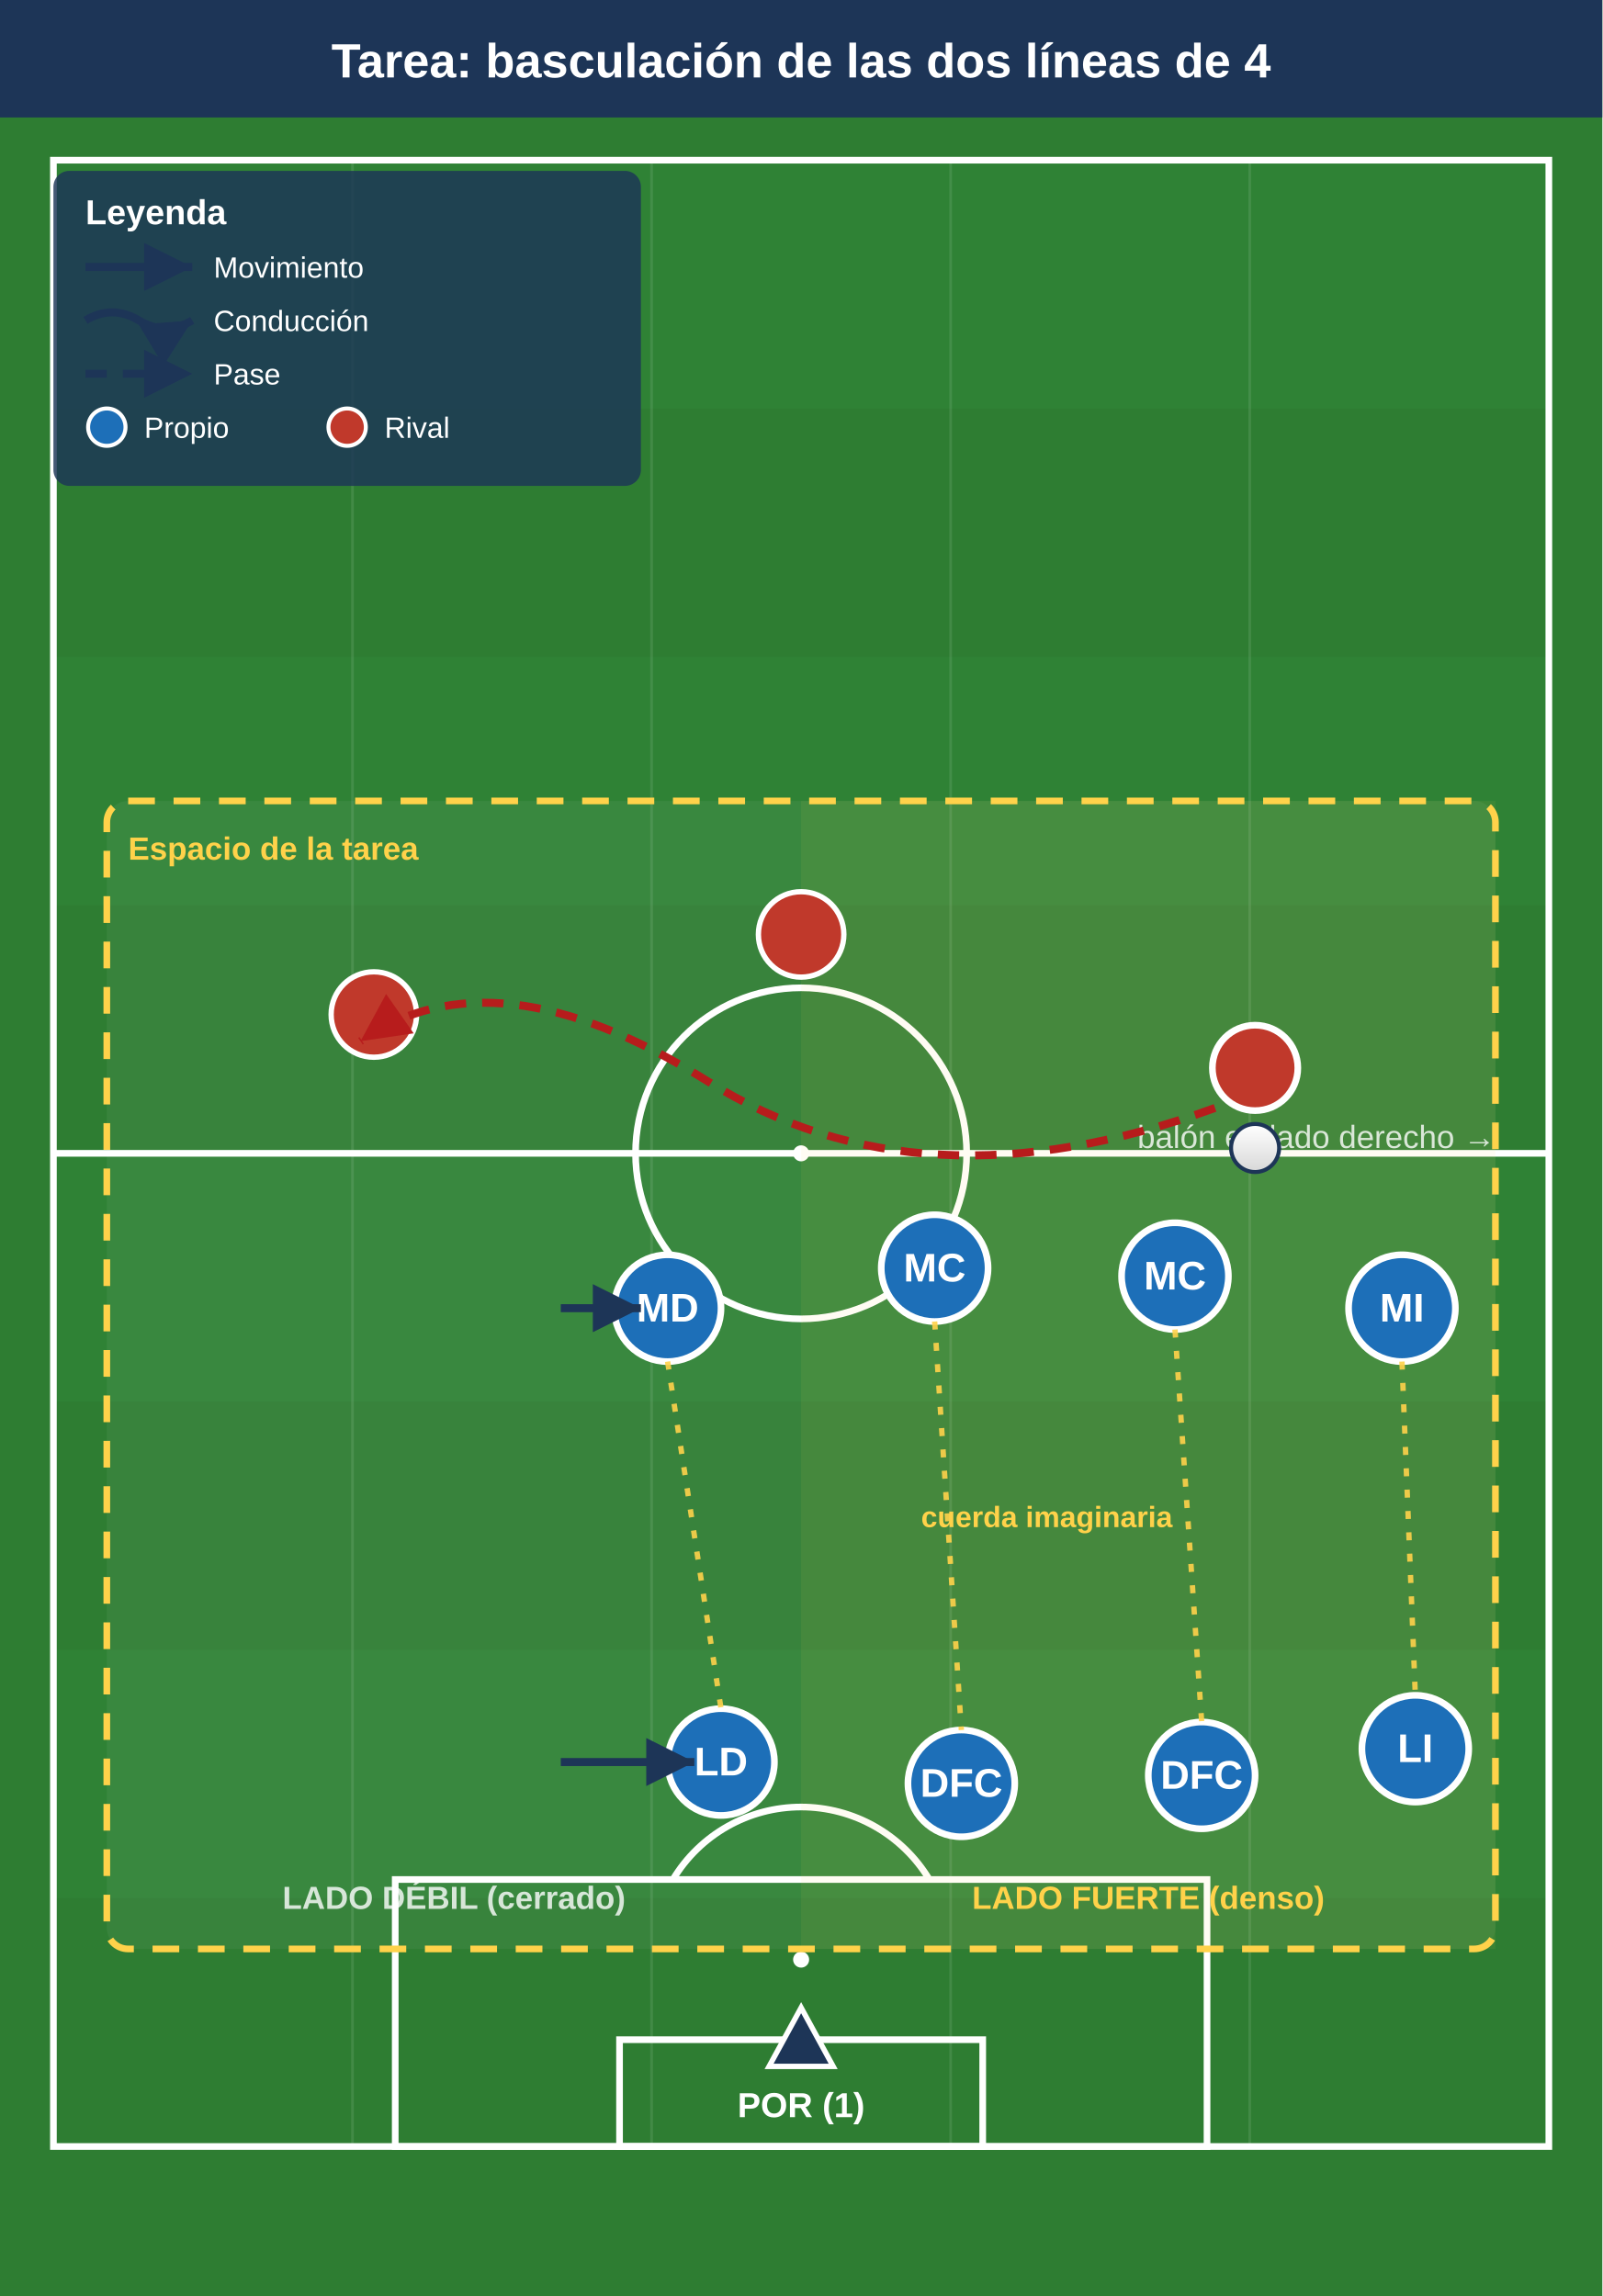
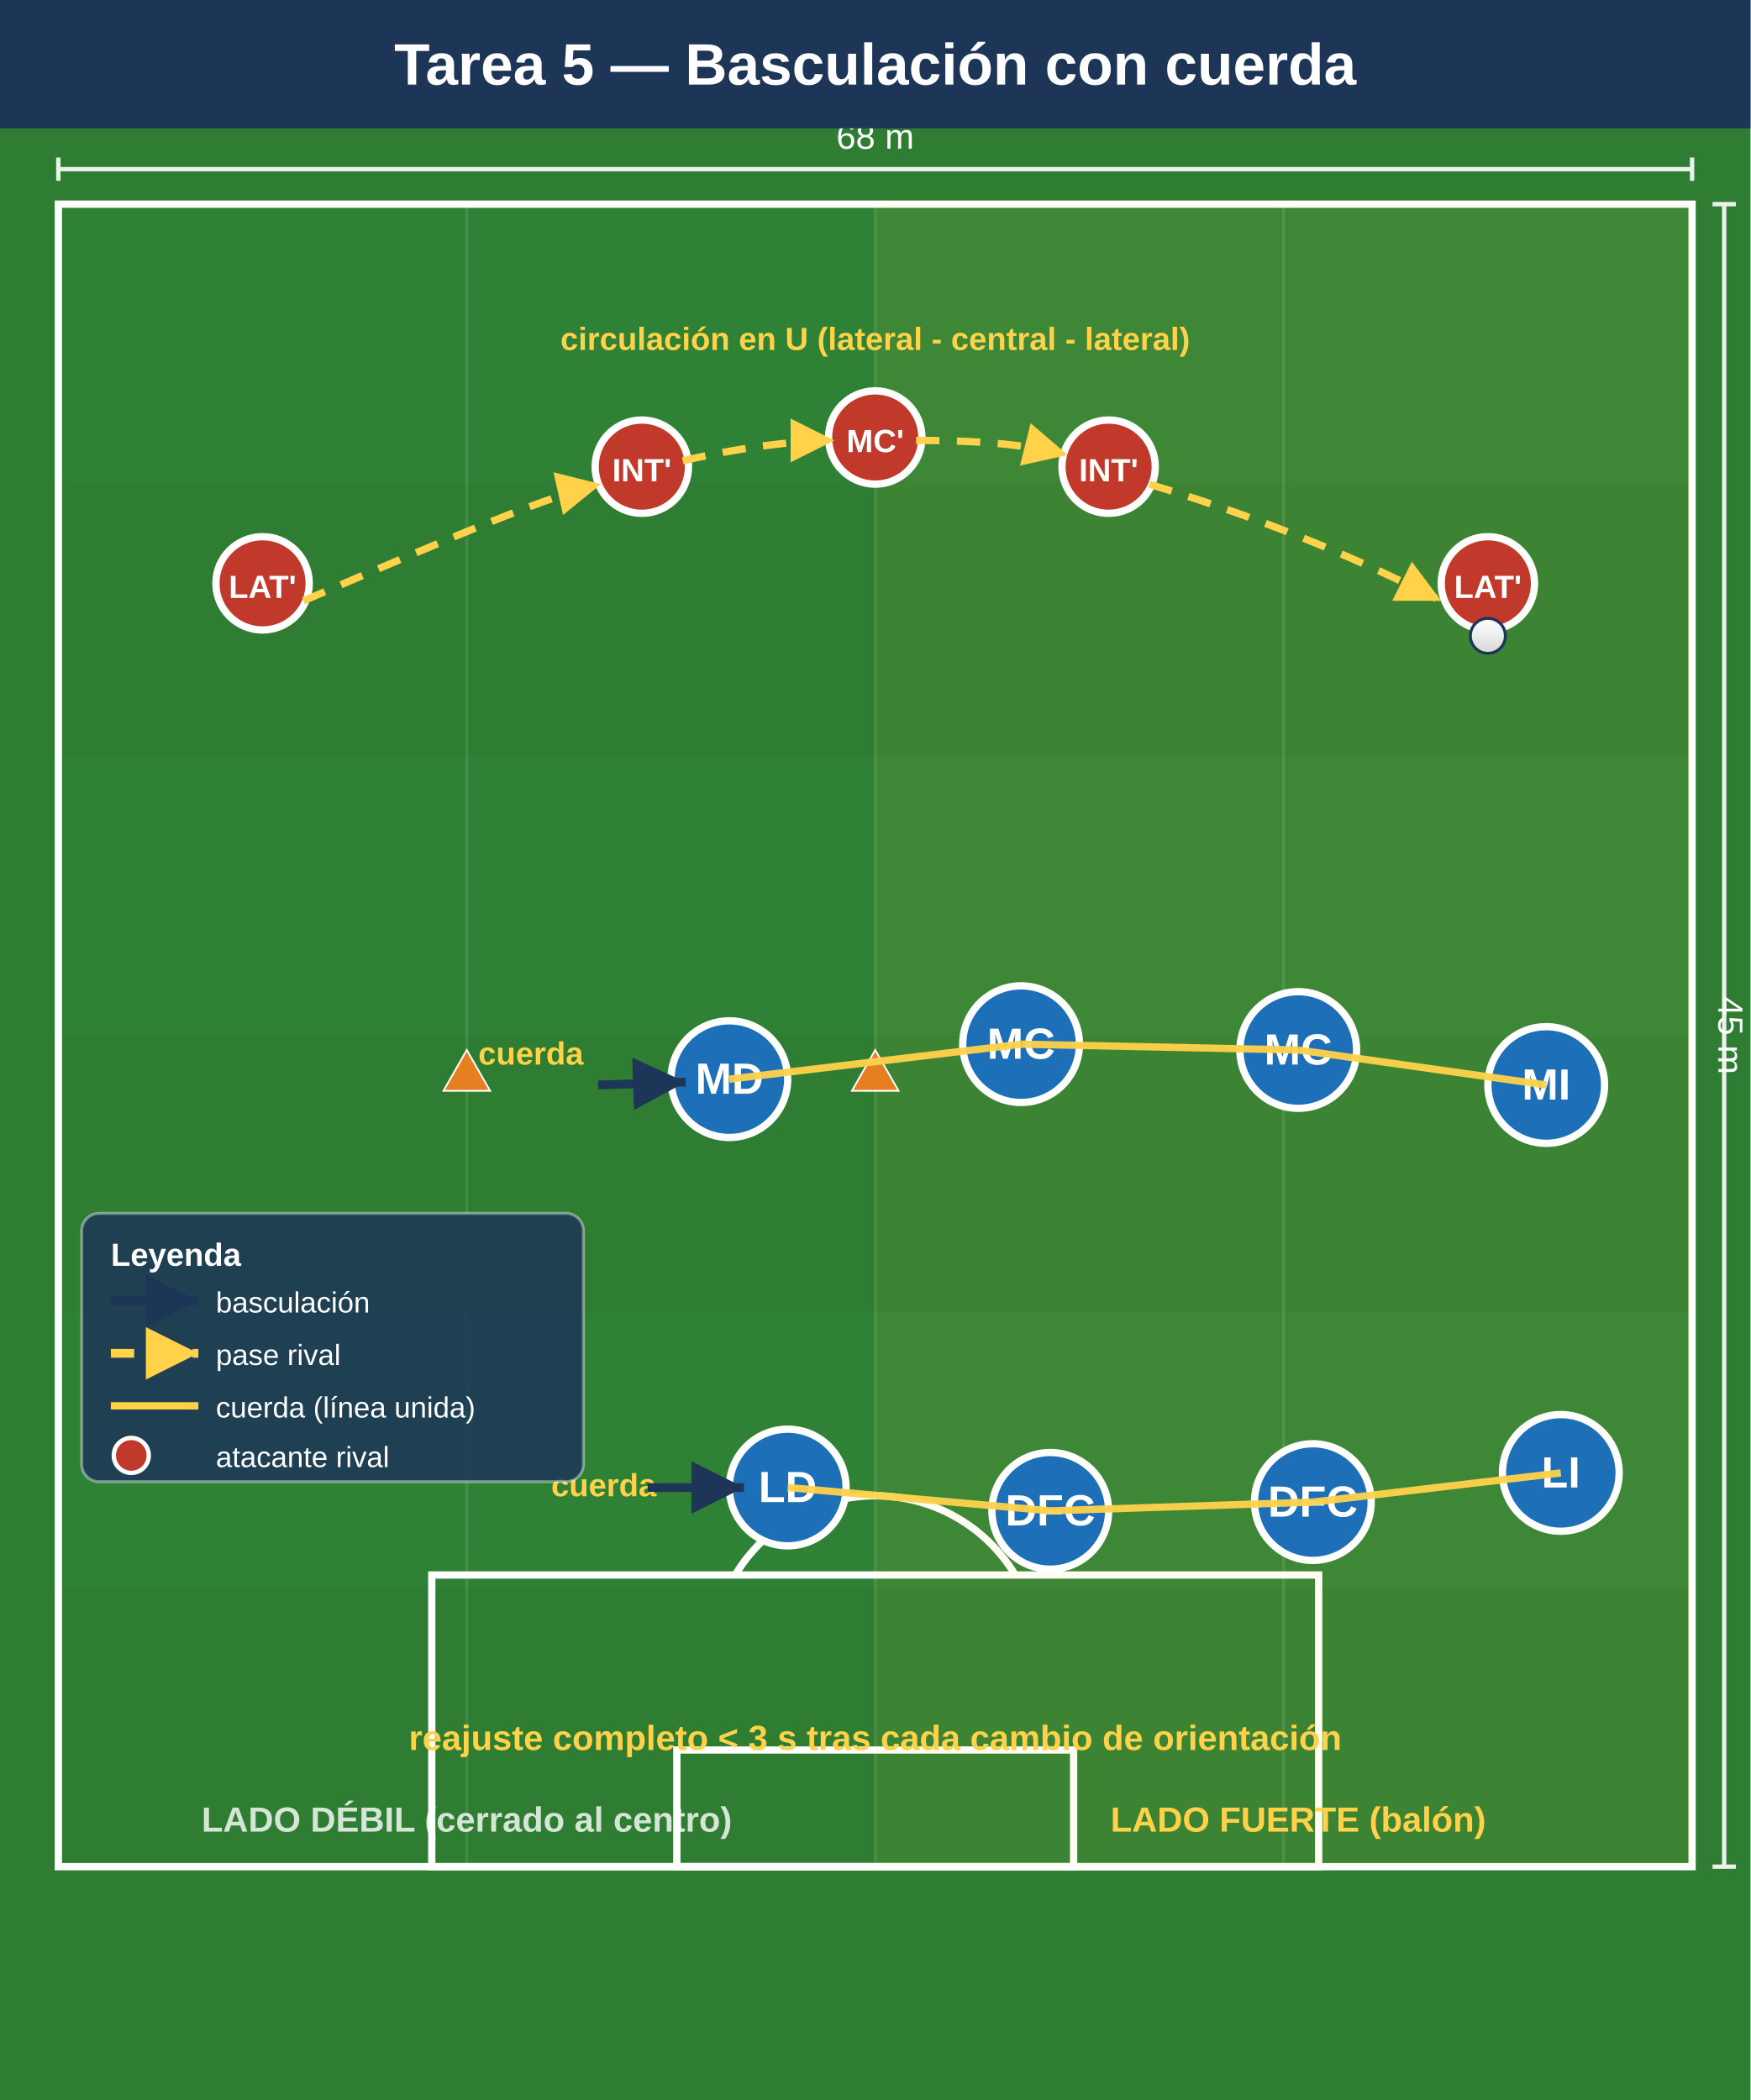
- <svg xmlns="http://www.w3.org/2000/svg" viewBox="0 0 600 860" font-family="'Segoe UI', Arial, sans-serif">
+ <svg xmlns="http://www.w3.org/2000/svg" viewBox="0 0 600 720" font-family="'Segoe UI', Arial, sans-serif">
  <defs>
    <marker id="arrow" markerWidth="9" markerHeight="9" refX="6" refY="3" orient="auto" markerUnits="strokeWidth">
      <path d="M0,0 L6,3 L0,6 Z" fill="#1d3557" />
    </marker>
-     <marker id="arrowRed" markerWidth="9" markerHeight="9" refX="6" refY="3" orient="auto" markerUnits="strokeWidth">
-       <path d="M0,0 L6,3 L0,6 Z" fill="#b71c1c" />
+     <marker id="arrowY" markerWidth="9" markerHeight="9" refX="6" refY="3" orient="auto" markerUnits="strokeWidth">
+       <path d="M0,0 L6,3 L0,6 Z" fill="#ffd24a" />
    </marker>
    <linearGradient id="ball" x1="0" y1="0" x2="0" y2="1">
      <stop offset="0%" stop-color="#ffffff" />
      <stop offset="100%" stop-color="#d8d8d8" />
    </linearGradient>
  </defs>
-   <rect x="0" y="0" width="600" height="860" fill="#2e7d32" />
+   <rect x="0" y="0" width="600" height="720" fill="#2e7d32" />
  <g fill="#2f8235">
-     <rect x="20" y="60" width="560" height="93" />
-     <rect x="20" y="246" width="560" height="93" />
-     <rect x="20" y="432" width="560" height="93" />
-     <rect x="20" y="618" width="560" height="93" />
+     <rect x="20" y="70" width="560" height="95" />
+     <rect x="20" y="260" width="560" height="95" />
+     <rect x="20" y="450" width="560" height="95" />
  </g>
  <g stroke="#ffffff" stroke-opacity="0.10" stroke-width="1">
-     <line x1="132" y1="60" x2="132" y2="804" />
-     <line x1="244" y1="60" x2="244" y2="804" />
-     <line x1="356" y1="60" x2="356" y2="804" />
-     <line x1="468" y1="60" x2="468" y2="804" />
+     <line x1="160" y1="70" x2="160" y2="640" />
+     <line x1="300" y1="70" x2="300" y2="640" />
+     <line x1="440" y1="70" x2="440" y2="640" />
  </g>
  <g fill="none" stroke="#ffffff" stroke-width="2.5">
-     <rect x="20" y="60" width="560" height="744" />
-     <line x1="20" y1="432" x2="580" y2="432" />
-     <circle cx="300" cy="432" r="62" />
-     <rect x="148" y="704" width="304" height="100" />
-     <rect x="232" y="764" width="136" height="40" />
+     <rect x="20" y="70" width="560" height="570" />
+     <rect x="148" y="540" width="304" height="100" />
+     <rect x="232" y="600" width="136" height="40" />
  </g>
-   <g fill="#ffffff">
-     <circle cx="300" cy="432" r="3" />
-     <circle cx="300" cy="734" r="3" />
+   <path d="M252,540 A56,56 0 0 1 348,540" fill="none" stroke="#ffffff" stroke-width="2.5" />
+   <rect x="300" y="70" width="280" height="570" fill="#ffd24a" fill-opacity="0.07" />
+   <text x="445" y="628" fill="#ffd24a" font-size="12" font-weight="700" text-anchor="middle">LADO FUERTE (balón)</text>
+   <text x="160" y="628" fill="#ffffff" font-size="12" font-weight="700" text-anchor="middle" opacity="0.8">LADO DÉBIL (cerrado al centro)</text>
+   <g fill="#e67e22" stroke="#ffffff" stroke-width="0.6">
+     <polygon points="160,360 168,374 152,374" />
+     <polygon points="300,360 308,374 292,374" />
+     <polygon points="440,360 448,374 432,374" />
  </g>
-   <path d="M252,704 A56,56 0 0 1 348,704" fill="none" stroke="#ffffff" stroke-width="2.5" />
-   <rect x="40" y="300" width="520" height="430" fill="#ffffff" fill-opacity="0.05" stroke="#ffd24a" stroke-width="2.5" stroke-dasharray="10 7" rx="8" />
-   <text x="48" y="322" fill="#ffd24a" font-size="12" font-weight="700">Espacio de la tarea</text>
-   <rect x="300" y="300" width="260" height="430" fill="#ffd24a" fill-opacity="0.07" />
-   <text x="430" y="715" fill="#ffd24a" font-size="12" font-weight="700" text-anchor="middle">LADO FUERTE (denso)</text>
-   <text x="170" y="715" fill="#ffffff" font-size="12" font-weight="700" text-anchor="middle" opacity="0.8">LADO DÉBIL (cerrado)</text>
+   <g stroke="#ffffff" stroke-width="1.5" fill="none" opacity="0.9">
+     <line x1="20" y1="58" x2="580" y2="58" />
+     <line x1="20" y1="54" x2="20" y2="62" />
+     <line x1="580" y1="54" x2="580" y2="62" />
+     <line x1="591" y1="70" x2="591" y2="640" />
+     <line x1="587" y1="70" x2="595" y2="70" />
+     <line x1="587" y1="640" x2="595" y2="640" />
+   </g>
+   <text x="300" y="51" fill="#ffffff" font-size="12" text-anchor="middle">68 m</text>
+   <text x="589" y="355" fill="#ffffff" font-size="12" text-anchor="middle" transform="rotate(90 589 355)">45 m</text>
  <rect x="0" y="0" width="600" height="44" fill="#1d3557" />
-   <text x="300" y="29" fill="#ffffff" font-size="18" font-weight="700" text-anchor="middle">Tarea: basculación de las dos líneas de 4</text>
-   <text x="560" y="430" fill="#ffffff" font-size="12" text-anchor="end" opacity="0.8">balón en lado derecho →</text>
-   <circle cx="470" cy="430" r="9" fill="url(#ball)" stroke="#1d3557" stroke-width="1.5" />
+   <text x="300" y="29" fill="#ffffff" font-size="20" font-weight="700" text-anchor="middle">Tarea 5 — Basculación con cuerda</text>
  <g font-size="12" font-weight="700" text-anchor="middle">
-     <circle cx="470" cy="400" r="16" fill="#c0392b" stroke="#ffffff" stroke-width="2.5" />
-     <circle cx="140" cy="380" r="16" fill="#c0392b" stroke="#ffffff" stroke-width="2" />
-     <circle cx="300" cy="350" r="16" fill="#c0392b" stroke="#ffffff" stroke-width="2" />
+     <circle cx="90" cy="200" r="16" fill="#c0392b" stroke="#ffffff" stroke-width="2.5" />
+     <text x="90" y="205" fill="#fff" font-size="11">LAT'</text>
+     <circle cx="220" cy="160" r="16" fill="#c0392b" stroke="#ffffff" stroke-width="2.5" />
+     <text x="220" y="165" fill="#fff" font-size="11">INT'</text>
+     <circle cx="300" cy="150" r="16" fill="#c0392b" stroke="#ffffff" stroke-width="2.5" />
+     <text x="300" y="155" fill="#fff" font-size="11">MC'</text>
+     <circle cx="380" cy="160" r="16" fill="#c0392b" stroke="#ffffff" stroke-width="2.5" />
+     <text x="380" y="165" fill="#fff" font-size="11">INT'</text>
+     <circle cx="510" cy="200" r="16" fill="#c0392b" stroke="#ffffff" stroke-width="2.5" />
+     <text x="510" y="205" fill="#fff" font-size="11">LAT'</text>
  </g>
-   <path d="M455,415 q-110,40 -190,-10 t-130,-15" fill="none" stroke="#b71c1c" stroke-width="3" stroke-dasharray="8 6" marker-end="url(#arrowRed)" />
+   <circle cx="510" cy="218" r="6" fill="url(#ball)" stroke="#1d3557" stroke-width="1" />
+   <path d="M104,206 C160,182 188,170 206,166" fill="none" stroke="#ffd24a" stroke-width="2.5" stroke-dasharray="8 6" marker-end="url(#arrowY)" />
+   <path d="M234,158 C260,152 278,151 286,151" fill="none" stroke="#ffd24a" stroke-width="2.5" stroke-dasharray="8 6" marker-end="url(#arrowY)" />
+   <path d="M314,151 C340,151 354,153 366,156" fill="none" stroke="#ffd24a" stroke-width="2.5" stroke-dasharray="8 6" marker-end="url(#arrowY)" />
+   <path d="M394,166 C440,180 470,194 494,206" fill="none" stroke="#ffd24a" stroke-width="2.5" stroke-dasharray="8 6" marker-end="url(#arrowY)" />
+   <text x="300" y="120" fill="#ffd24a" font-size="11" font-weight="700" text-anchor="middle">circulación en U (lateral - central - lateral)</text>
  <g font-size="15" font-weight="700" text-anchor="middle">
-     <polygon points="300,752 312,774 288,774" fill="#1d3557" stroke="#ffffff" stroke-width="2" />
-     <text x="300" y="793" fill="#ffffff" font-size="13">POR (1)</text>
-     <g>
-       <circle cx="250" cy="490" r="20" fill="#1d6fb8" stroke="#ffffff" stroke-width="2.5" />
-       <text x="250" y="495" fill="#fff">MD</text>
-       <circle cx="350" cy="475" r="20" fill="#1d6fb8" stroke="#ffffff" stroke-width="2.5" />
-       <text x="350" y="480" fill="#fff">MC</text>
-       <circle cx="440" cy="478" r="20" fill="#1d6fb8" stroke="#ffffff" stroke-width="2.5" />
-       <text x="440" y="483" fill="#fff">MC</text>
-       <circle cx="525" cy="490" r="20" fill="#1d6fb8" stroke="#ffffff" stroke-width="2.5" />
-       <text x="525" y="495" fill="#fff">MI</text>
-     </g>
-     <g>
-       <circle cx="270" cy="660" r="20" fill="#1d6fb8" stroke="#ffffff" stroke-width="2.5" />
-       <text x="270" y="665" fill="#fff">LD</text>
-       <circle cx="360" cy="668" r="20" fill="#1d6fb8" stroke="#ffffff" stroke-width="2.5" />
-       <text x="360" y="673" fill="#fff">DFC</text>
-       <circle cx="450" cy="665" r="20" fill="#1d6fb8" stroke="#ffffff" stroke-width="2.5" />
-       <text x="450" y="670" fill="#fff">DFC</text>
-       <circle cx="530" cy="655" r="20" fill="#1d6fb8" stroke="#ffffff" stroke-width="2.5" />
-       <text x="530" y="660" fill="#fff">LI</text>
-     </g>
+     <circle cx="250" cy="370" r="20" fill="#1d6fb8" stroke="#ffffff" stroke-width="2.5" />
+     <text x="250" y="375" fill="#fff">MD</text>
+     <circle cx="350" cy="358" r="20" fill="#1d6fb8" stroke="#ffffff" stroke-width="2.5" />
+     <text x="350" y="363" fill="#fff">MC</text>
+     <circle cx="445" cy="360" r="20" fill="#1d6fb8" stroke="#ffffff" stroke-width="2.5" />
+     <text x="445" y="365" fill="#fff">MC</text>
+     <circle cx="530" cy="372" r="20" fill="#1d6fb8" stroke="#ffffff" stroke-width="2.5" />
+     <text x="530" y="377" fill="#fff">MI</text>
+     <circle cx="270" cy="510" r="20" fill="#1d6fb8" stroke="#ffffff" stroke-width="2.5" />
+     <text x="270" y="515" fill="#fff">LD</text>
+     <circle cx="360" cy="518" r="20" fill="#1d6fb8" stroke="#ffffff" stroke-width="2.5" />
+     <text x="360" y="523" fill="#fff">DFC</text>
+     <circle cx="450" cy="515" r="20" fill="#1d6fb8" stroke="#ffffff" stroke-width="2.5" />
+     <text x="450" y="520" fill="#fff">DFC</text>
+     <circle cx="535" cy="505" r="20" fill="#1d6fb8" stroke="#ffffff" stroke-width="2.5" />
+     <text x="535" y="510" fill="#fff">LI</text>
  </g>
-   <g stroke="#ffd24a" stroke-width="2" stroke-dasharray="3 5" fill="none" opacity="0.9">
-     <line x1="250" y1="510" x2="270" y2="640" />
-     <line x1="350" y1="495" x2="360" y2="648" />
-     <line x1="440" y1="498" x2="450" y2="645" />
-     <line x1="525" y1="510" x2="530" y2="635" />
+   <g stroke="#ffd24a" stroke-width="2.5" fill="none" opacity="0.95">
+     <line x1="250" y1="370" x2="350" y2="358" />
+     <line x1="350" y1="358" x2="445" y2="360" />
+     <line x1="445" y1="360" x2="530" y2="372" />
+     <line x1="270" y1="510" x2="360" y2="518" />
+     <line x1="360" y1="518" x2="450" y2="515" />
+     <line x1="450" y1="515" x2="535" y2="505" />
  </g>
-   <text x="392" y="572" fill="#ffd24a" font-size="11" font-weight="700" text-anchor="middle">cuerda imaginaria</text>
-   <path d="M210,490 L240,490" fill="none" stroke="#1d3557" stroke-width="3" marker-end="url(#arrow)" />
-   <path d="M210,660 L260,660" fill="none" stroke="#1d3557" stroke-width="3" marker-end="url(#arrow)" />
+   <text x="200" y="365" fill="#ffd24a" font-size="11" font-weight="700" text-anchor="end">cuerda</text>
+   <text x="225" y="513" fill="#ffd24a" font-size="11" font-weight="700" text-anchor="end">cuerda</text>
+   <path d="M205,372 L235,371" fill="none" stroke="#1d3557" stroke-width="3" marker-end="url(#arrow)" />
+   <path d="M222,510 L255,510" fill="none" stroke="#1d3557" stroke-width="3" marker-end="url(#arrow)" />
+   <text x="300" y="600" fill="#ffd24a" font-size="12" font-weight="700" text-anchor="middle">reajuste completo &lt; 3 s tras cada cambio de orientación</text>
  <g>
-     <rect x="20" y="64" width="220" height="118" fill="#1d3557" fill-opacity="0.82" rx="6" />
-     <text x="32" y="84" fill="#ffffff" font-size="13" font-weight="700">Leyenda</text>
-     <line x1="32" y1="100" x2="72" y2="100" stroke="#1d3557" stroke-width="3" marker-end="url(#arrow)" />
-     <text x="80" y="104" fill="#ffffff" font-size="11">Movimiento</text>
-     <path d="M32,120 q10,-6 20,0 t20,0" fill="none" stroke="#1d3557" stroke-width="3" marker-end="url(#arrow)" />
-     <text x="80" y="124" fill="#ffffff" font-size="11">Conducción</text>
-     <line x1="32" y1="140" x2="72" y2="140" stroke="#1d3557" stroke-width="3" stroke-dasharray="8 6" marker-end="url(#arrow)" />
-     <text x="80" y="144" fill="#ffffff" font-size="11">Pase</text>
-     <circle cx="40" cy="160" r="7" fill="#1d6fb8" stroke="#fff" stroke-width="1.5" />
-     <text x="54" y="164" fill="#ffffff" font-size="11">Propio</text>
-     <circle cx="130" cy="160" r="7" fill="#c0392b" stroke="#fff" stroke-width="1.5" />
-     <text x="144" y="164" fill="#ffffff" font-size="11">Rival</text>
+     <rect x="28" y="416" width="172" height="92" rx="6" fill="#1d3557" fill-opacity="0.85" stroke="#ffffff" stroke-opacity="0.4" />
+     <text x="38" y="434" fill="#ffffff" font-size="11" font-weight="700">Leyenda</text>
+     <line x1="38" y1="446" x2="68" y2="446" stroke="#1d3557" stroke-width="3" marker-end="url(#arrow)" />
+     <text x="74" y="450" fill="#ffffff" font-size="10">basculación</text>
+     <line x1="38" y1="464" x2="68" y2="464" stroke="#ffd24a" stroke-width="3" stroke-dasharray="8 6" marker-end="url(#arrowY)" />
+     <text x="74" y="468" fill="#ffffff" font-size="10">pase rival</text>
+     <line x1="38" y1="482" x2="68" y2="482" stroke="#ffd24a" stroke-width="2.5" />
+     <text x="74" y="486" fill="#ffffff" font-size="10">cuerda (línea unida)</text>
+     <circle cx="45" cy="499" r="6" fill="#c0392b" stroke="#ffffff" stroke-width="1.5" />
+     <text x="74" y="503" fill="#ffffff" font-size="10">atacante rival</text>
  </g>
</svg>
